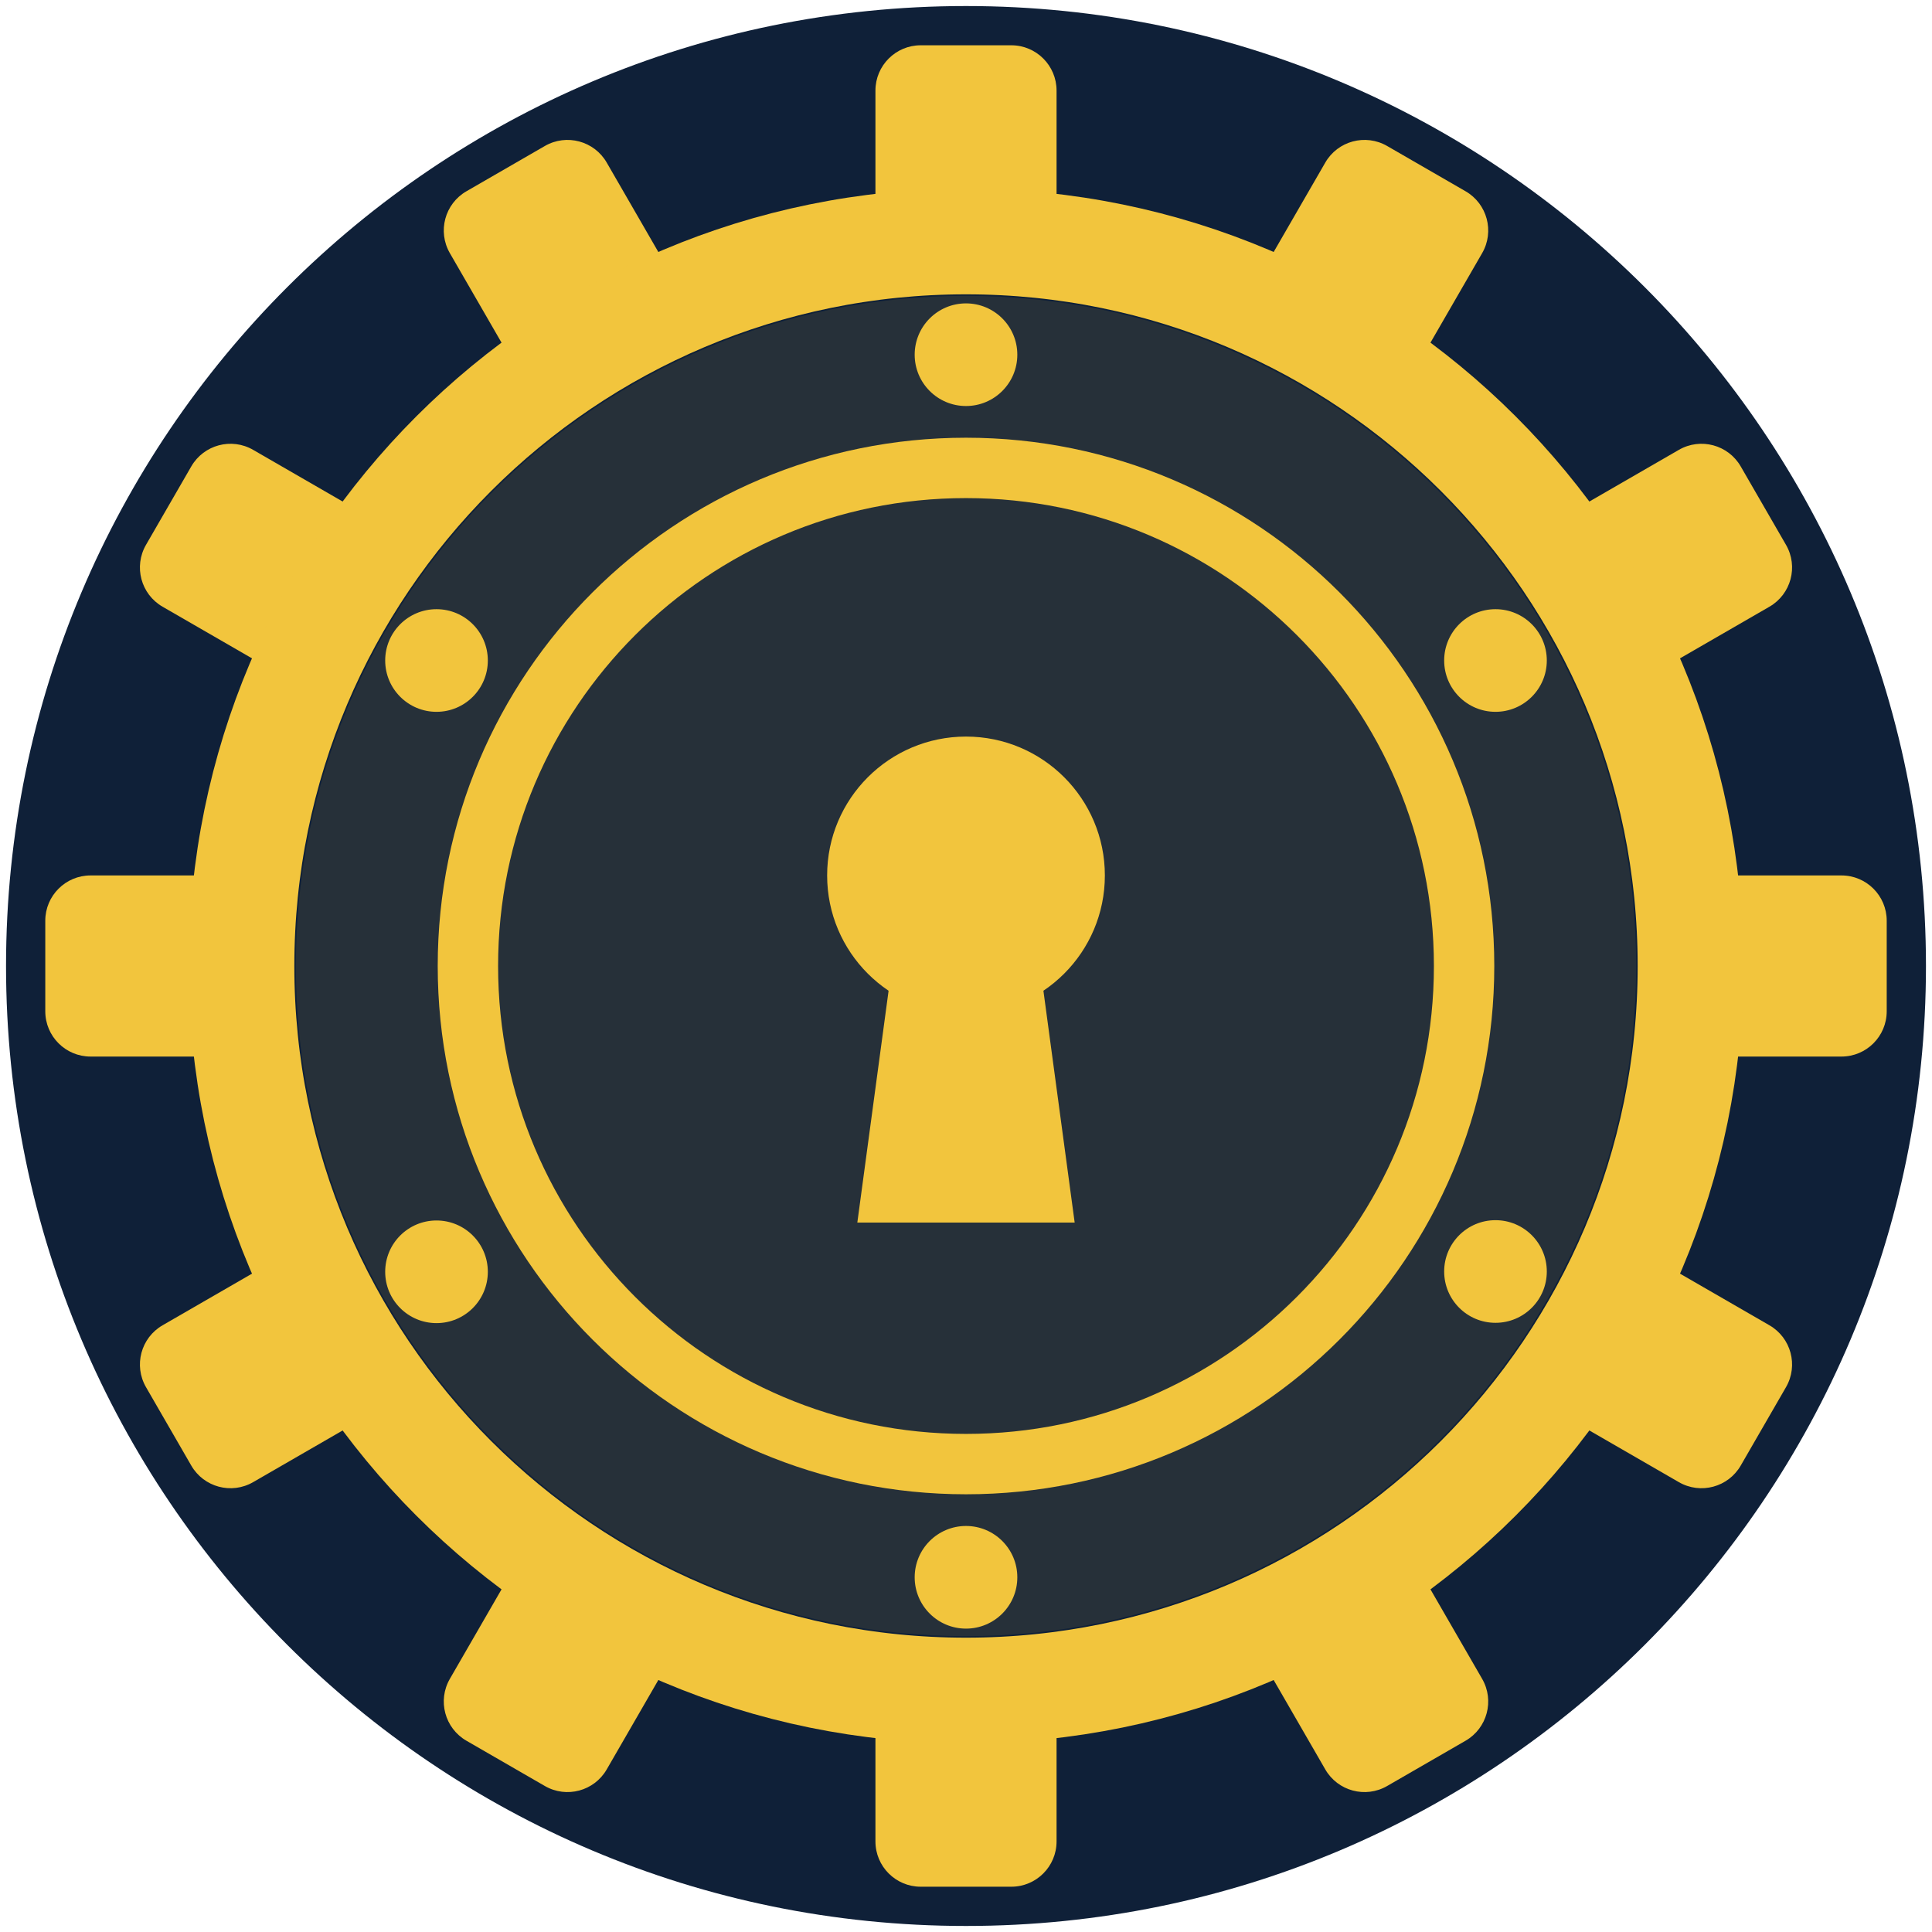
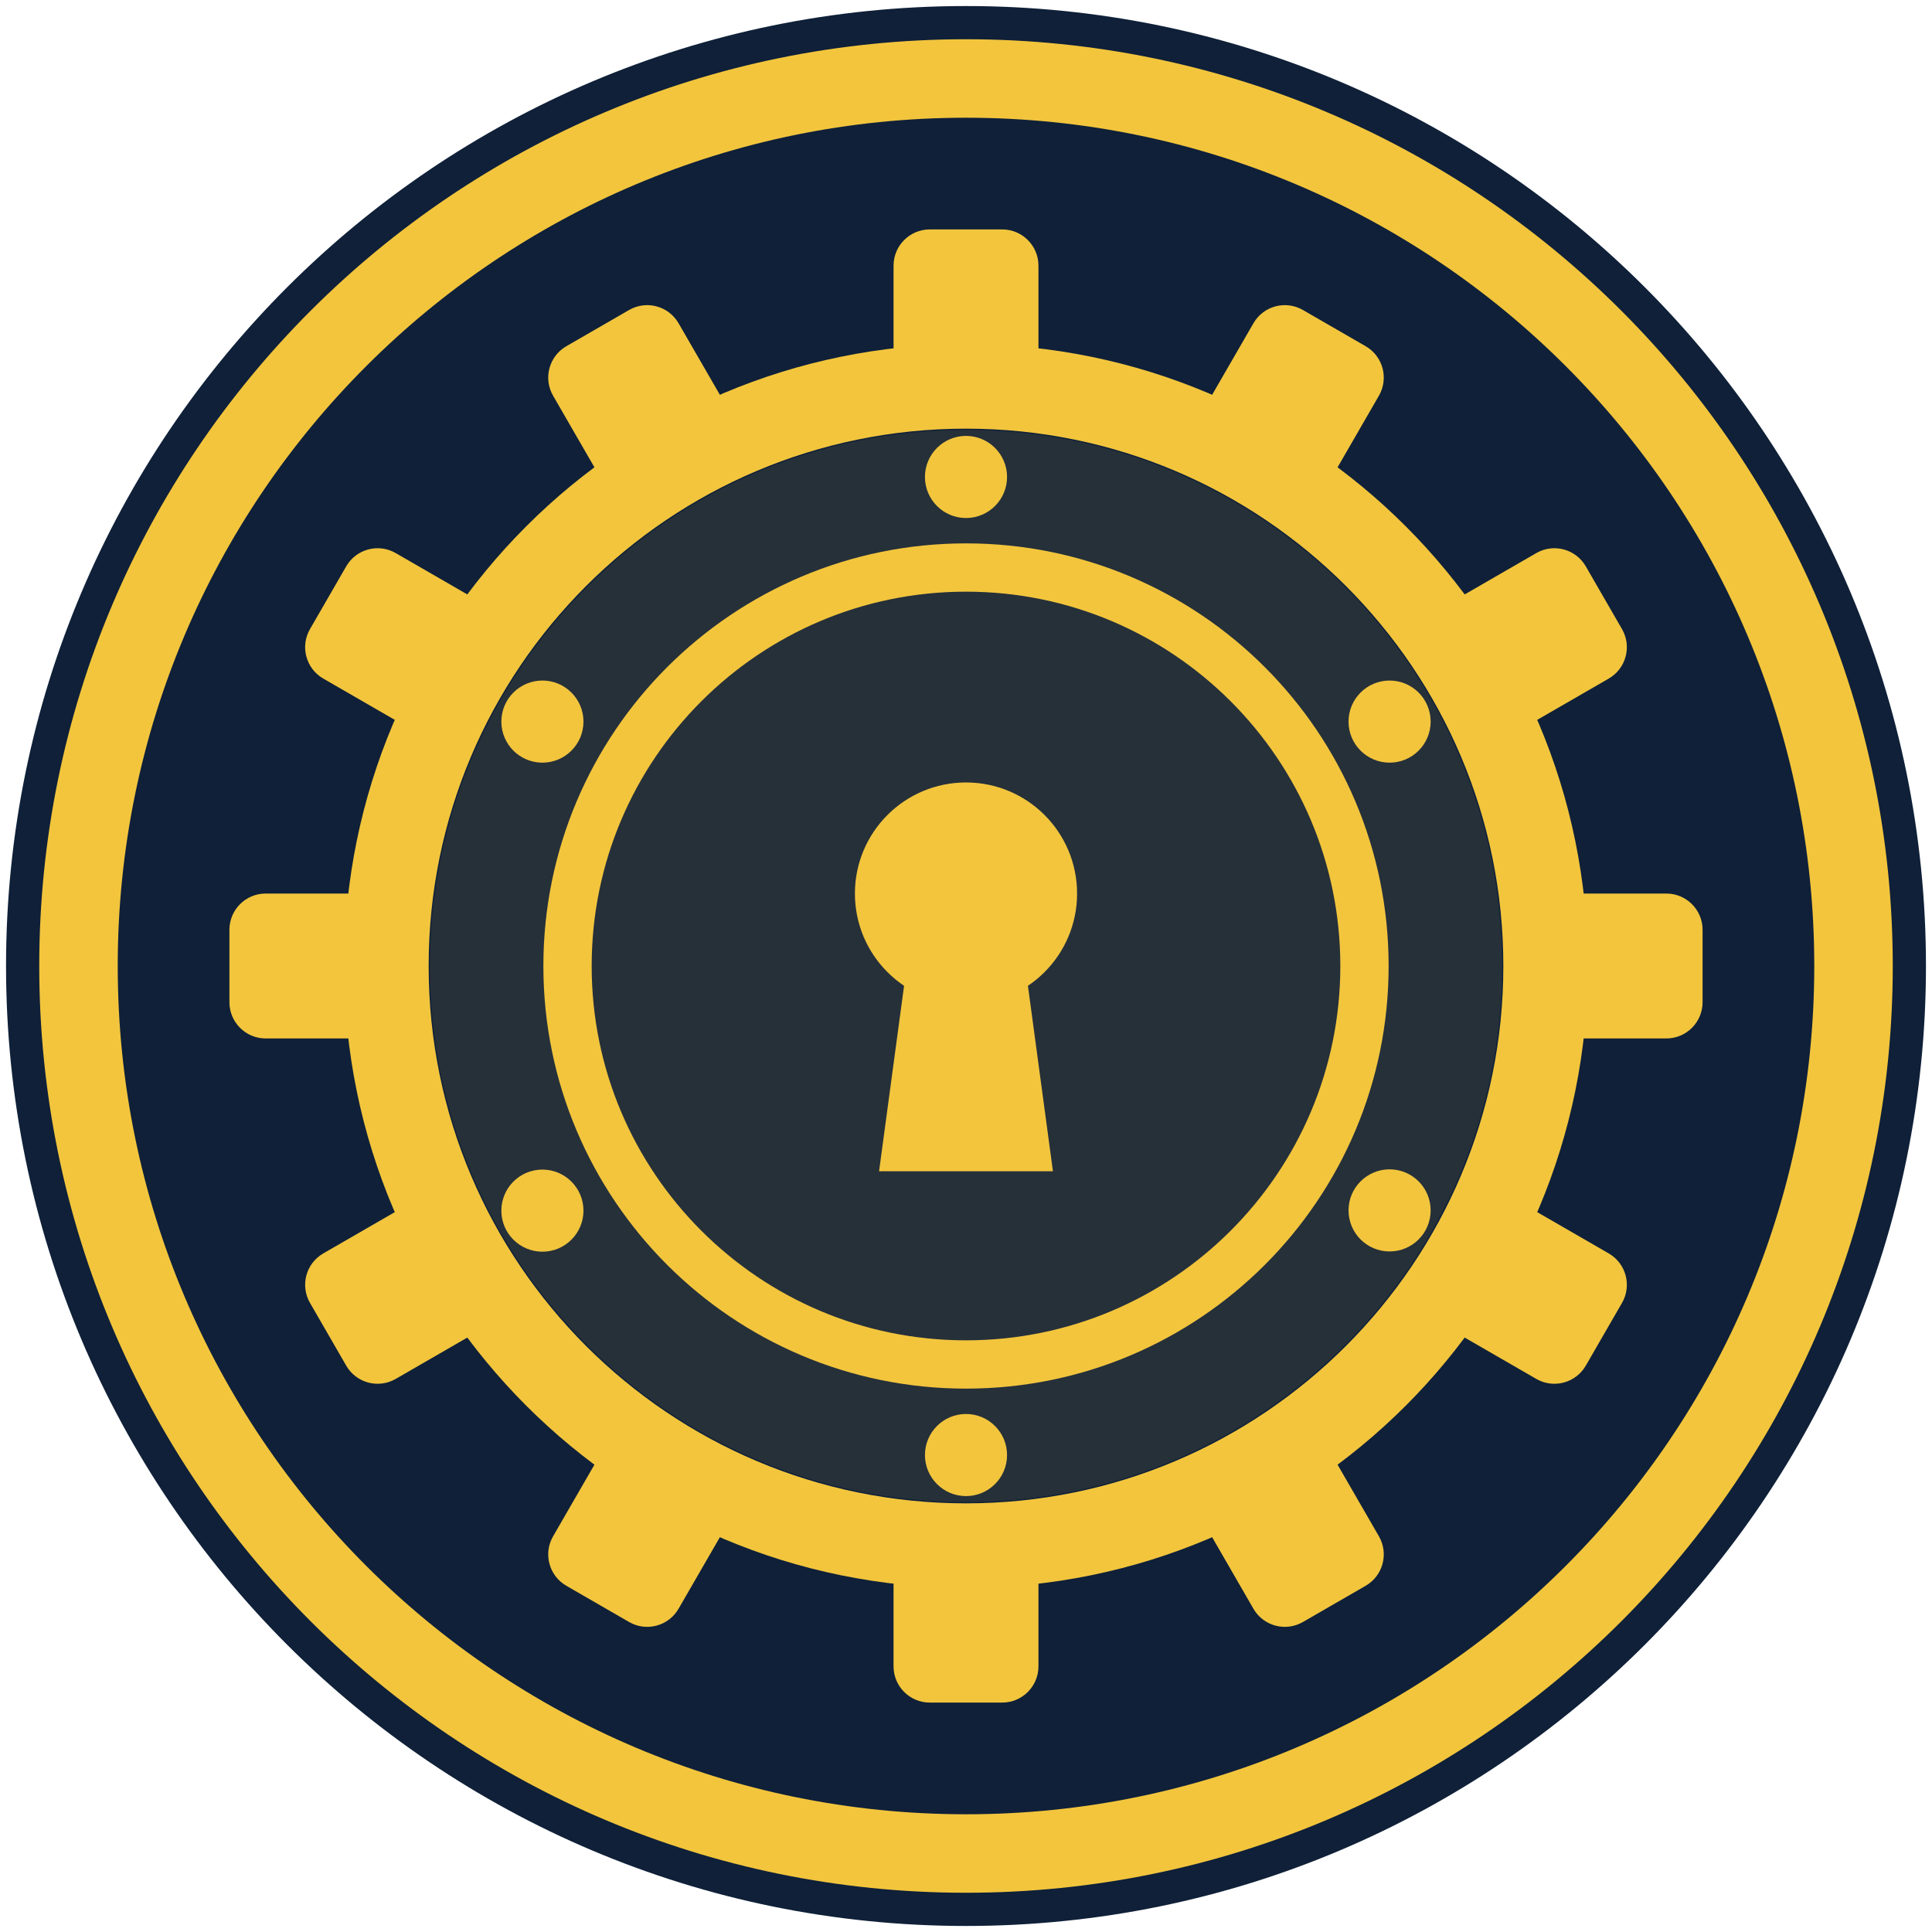
<svg xmlns="http://www.w3.org/2000/svg" viewBox="0 0 64 64">
  <circle cx="32" cy="32" r="31.8" fill="#0f2038" />
-   <g class="vs-emblem-cog" fill="#f2c53d">
-     <rect x="29" y="1.5" width="6" height="8" rx="1.5" transform="rotate(0 32 32)" />
-     <rect x="29" y="1.5" width="6" height="8" rx="1.5" transform="rotate(30 32 32)" />
-     <rect x="29" y="1.5" width="6" height="8" rx="1.5" transform="rotate(60 32 32)" />
-     <rect x="29" y="1.5" width="6" height="8" rx="1.5" transform="rotate(90 32 32)" />
-     <rect x="29" y="1.5" width="6" height="8" rx="1.5" transform="rotate(120 32 32)" />
-     <rect x="29" y="1.5" width="6" height="8" rx="1.5" transform="rotate(150 32 32)" />
-     <rect x="29" y="1.5" width="6" height="8" rx="1.5" transform="rotate(180 32 32)" />
-     <rect x="29" y="1.5" width="6" height="8" rx="1.5" transform="rotate(210 32 32)" />
-     <rect x="29" y="1.5" width="6" height="8" rx="1.5" transform="rotate(240 32 32)" />
-     <rect x="29" y="1.5" width="6" height="8" rx="1.5" transform="rotate(270 32 32)" />
-     <rect x="29" y="1.5" width="6" height="8" rx="1.5" transform="rotate(300 32 32)" />
-     <rect x="29" y="1.5" width="6" height="8" rx="1.5" transform="rotate(330 32 32)" />
-     <circle cx="32" cy="32" r="24" fill="none" stroke="#f2c53d" stroke-width="3.5" />
-   </g>
-   <circle cx="32" cy="32" r="22.2" fill="#f2c53d" opacity=".1" />
-   <circle cx="32" cy="32" r="16.5" fill="none" stroke="#f2c53d" stroke-width="2" />
-   <g fill="#f2c53d">
-     <circle cx="32.00" cy="11.75" r="1.7" />
-     <circle cx="49.54" cy="21.88" r="1.7" />
-     <circle cx="49.54" cy="42.12" r="1.7" />
-     <circle cx="32.00" cy="52.25" r="1.7" />
-     <circle cx="14.46" cy="42.13" r="1.7" />
-     <circle cx="14.46" cy="21.88" r="1.7" />
-     <circle cx="32" cy="29" r="4.6" />
-     <path d="M29.6 31.6h4.8l1.2 8.9h-7.2z" />
+   <circle cx="32" cy="32" r="29.4" fill="none" stroke="#f2c53d" stroke-width="2.6" />
+   <g transform="translate(32 32) scale(0.8) translate(-32 -32)">
+     <g class="vs-emblem-cog" fill="#f2c53d">
+       <rect x="29" y="1.5" width="6" height="8" rx="1.5" transform="rotate(0 32 32)" />
+       <rect x="29" y="1.5" width="6" height="8" rx="1.5" transform="rotate(30 32 32)" />
+       <rect x="29" y="1.5" width="6" height="8" rx="1.5" transform="rotate(60 32 32)" />
+       <rect x="29" y="1.5" width="6" height="8" rx="1.5" transform="rotate(90 32 32)" />
+       <rect x="29" y="1.5" width="6" height="8" rx="1.5" transform="rotate(120 32 32)" />
+       <rect x="29" y="1.5" width="6" height="8" rx="1.5" transform="rotate(150 32 32)" />
+       <rect x="29" y="1.5" width="6" height="8" rx="1.5" transform="rotate(180 32 32)" />
+       <rect x="29" y="1.5" width="6" height="8" rx="1.5" transform="rotate(210 32 32)" />
+       <rect x="29" y="1.5" width="6" height="8" rx="1.5" transform="rotate(240 32 32)" />
+       <rect x="29" y="1.5" width="6" height="8" rx="1.5" transform="rotate(270 32 32)" />
+       <rect x="29" y="1.5" width="6" height="8" rx="1.5" transform="rotate(300 32 32)" />
+       <rect x="29" y="1.5" width="6" height="8" rx="1.5" transform="rotate(330 32 32)" />
+       <circle cx="32" cy="32" r="24" fill="none" stroke="#f2c53d" stroke-width="3.5" />
+     </g>
+     <circle cx="32" cy="32" r="22.2" fill="#f2c53d" opacity=".1" />
+     <circle cx="32" cy="32" r="16.5" fill="none" stroke="#f2c53d" stroke-width="2" />
+     <g fill="#f2c53d">
+       <circle cx="32.00" cy="11.75" r="1.7" />
+       <circle cx="49.54" cy="21.88" r="1.7" />
+       <circle cx="49.54" cy="42.12" r="1.7" />
+       <circle cx="32.00" cy="52.25" r="1.7" />
+       <circle cx="14.46" cy="42.13" r="1.7" />
+       <circle cx="14.46" cy="21.88" r="1.7" />
+       <circle cx="32" cy="29" r="4.6" />
+       <path d="M29.6 31.6h4.8l1.2 8.9h-7.2z" />
+     </g>
  </g>
</svg>
